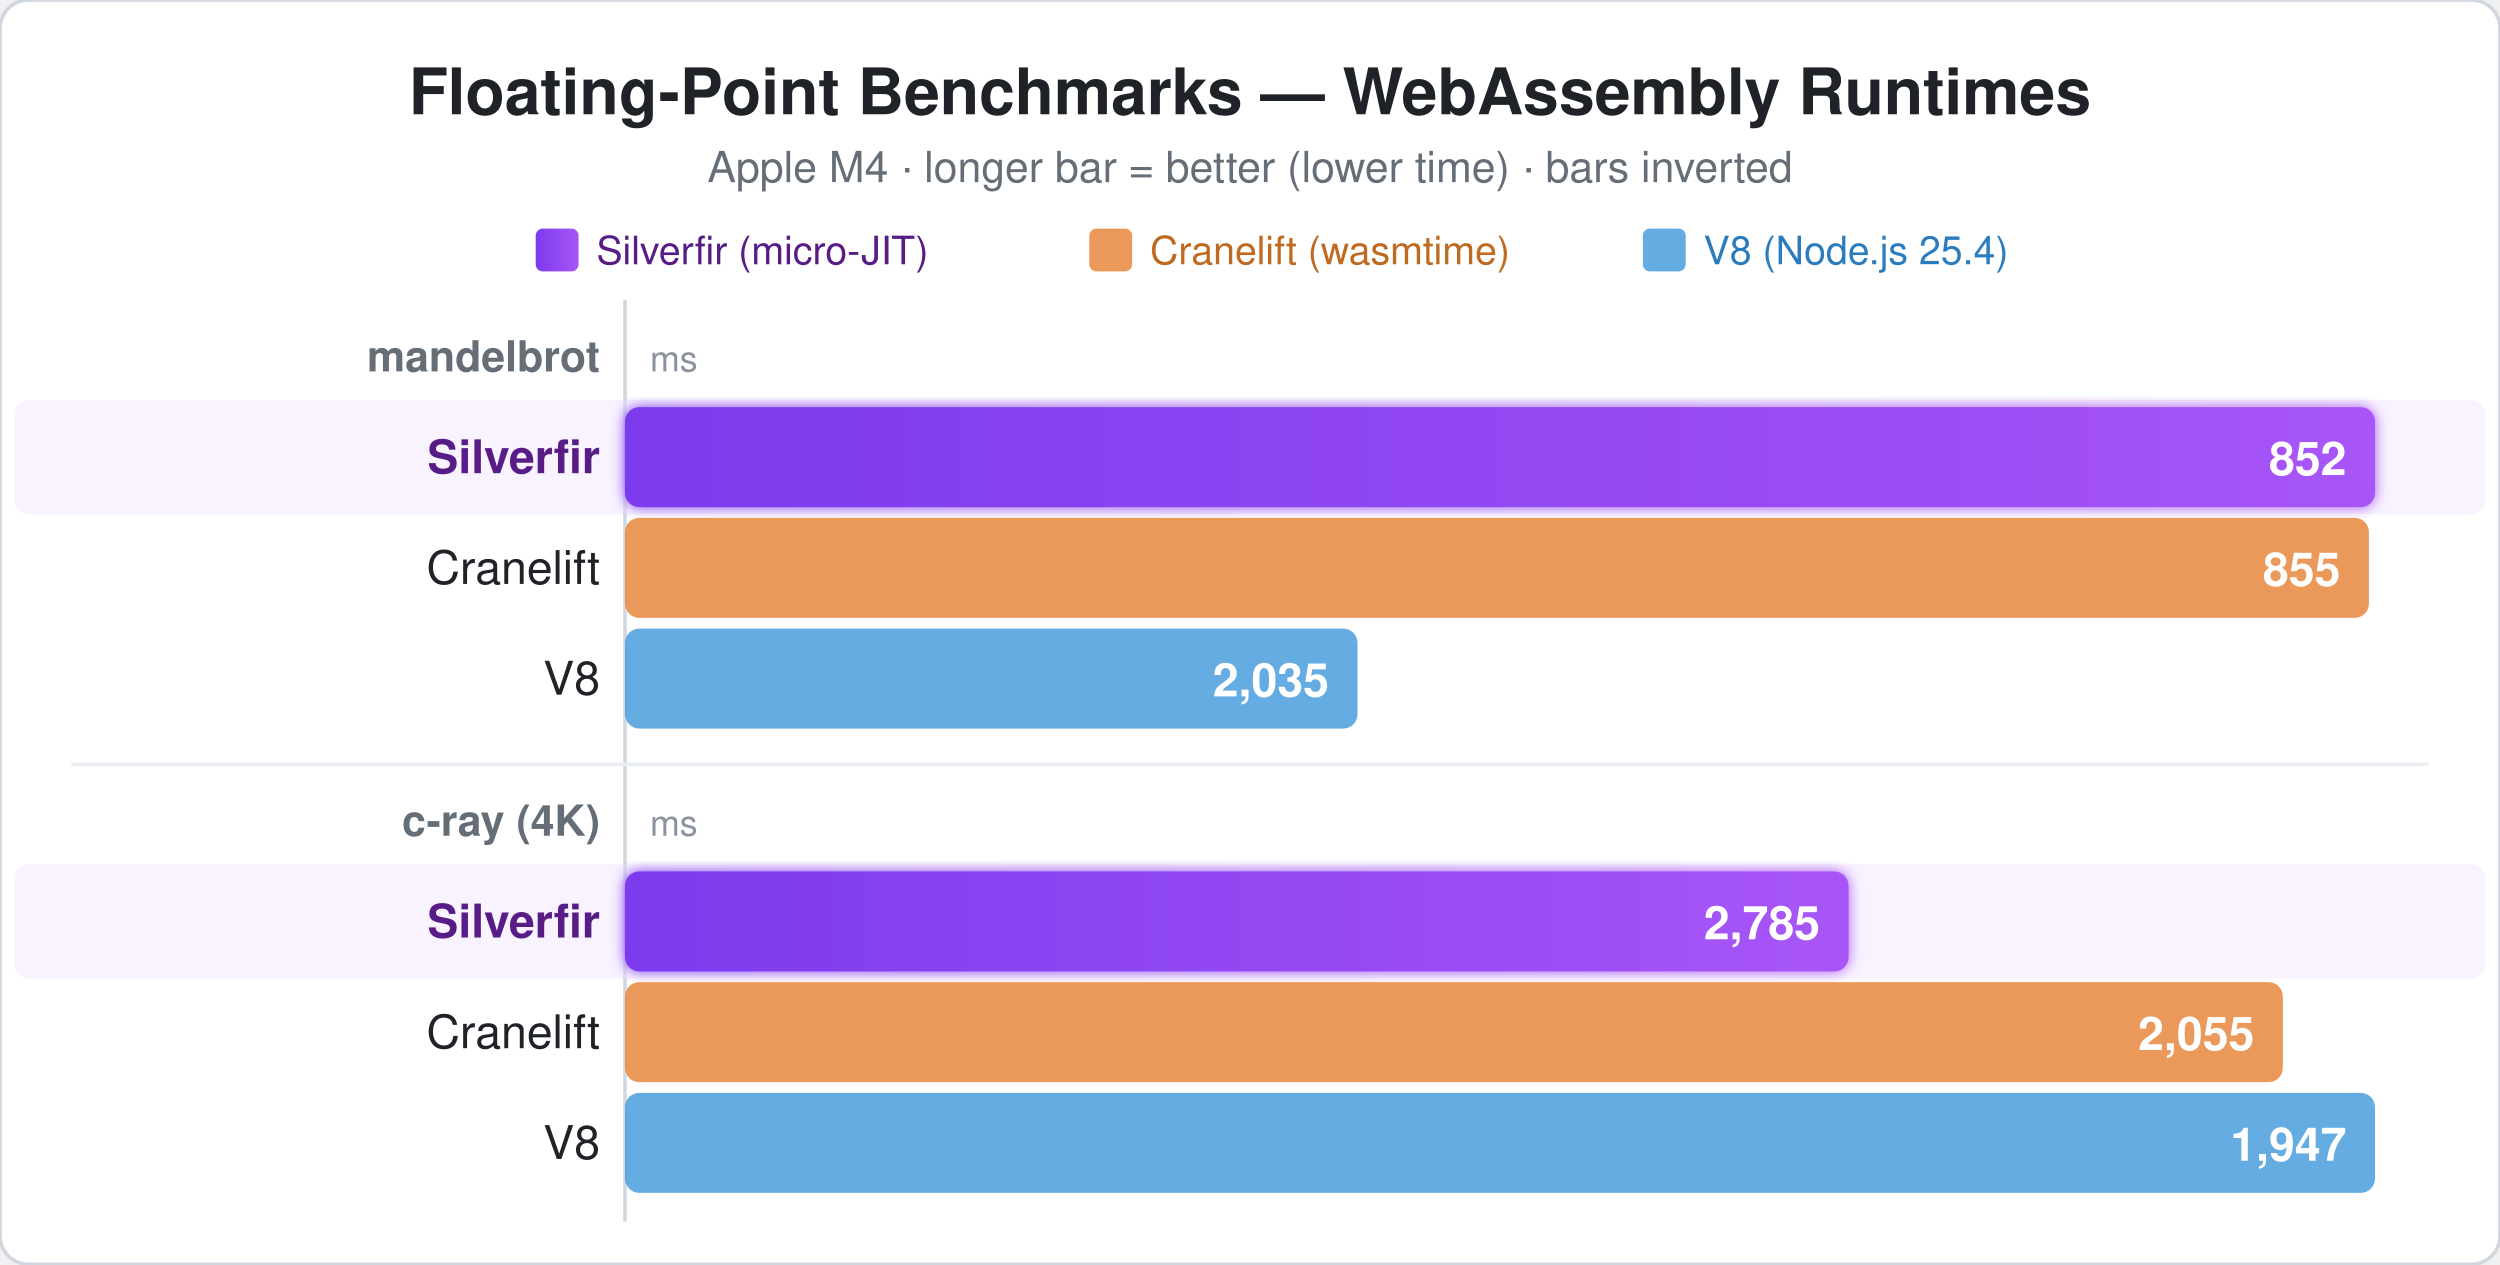
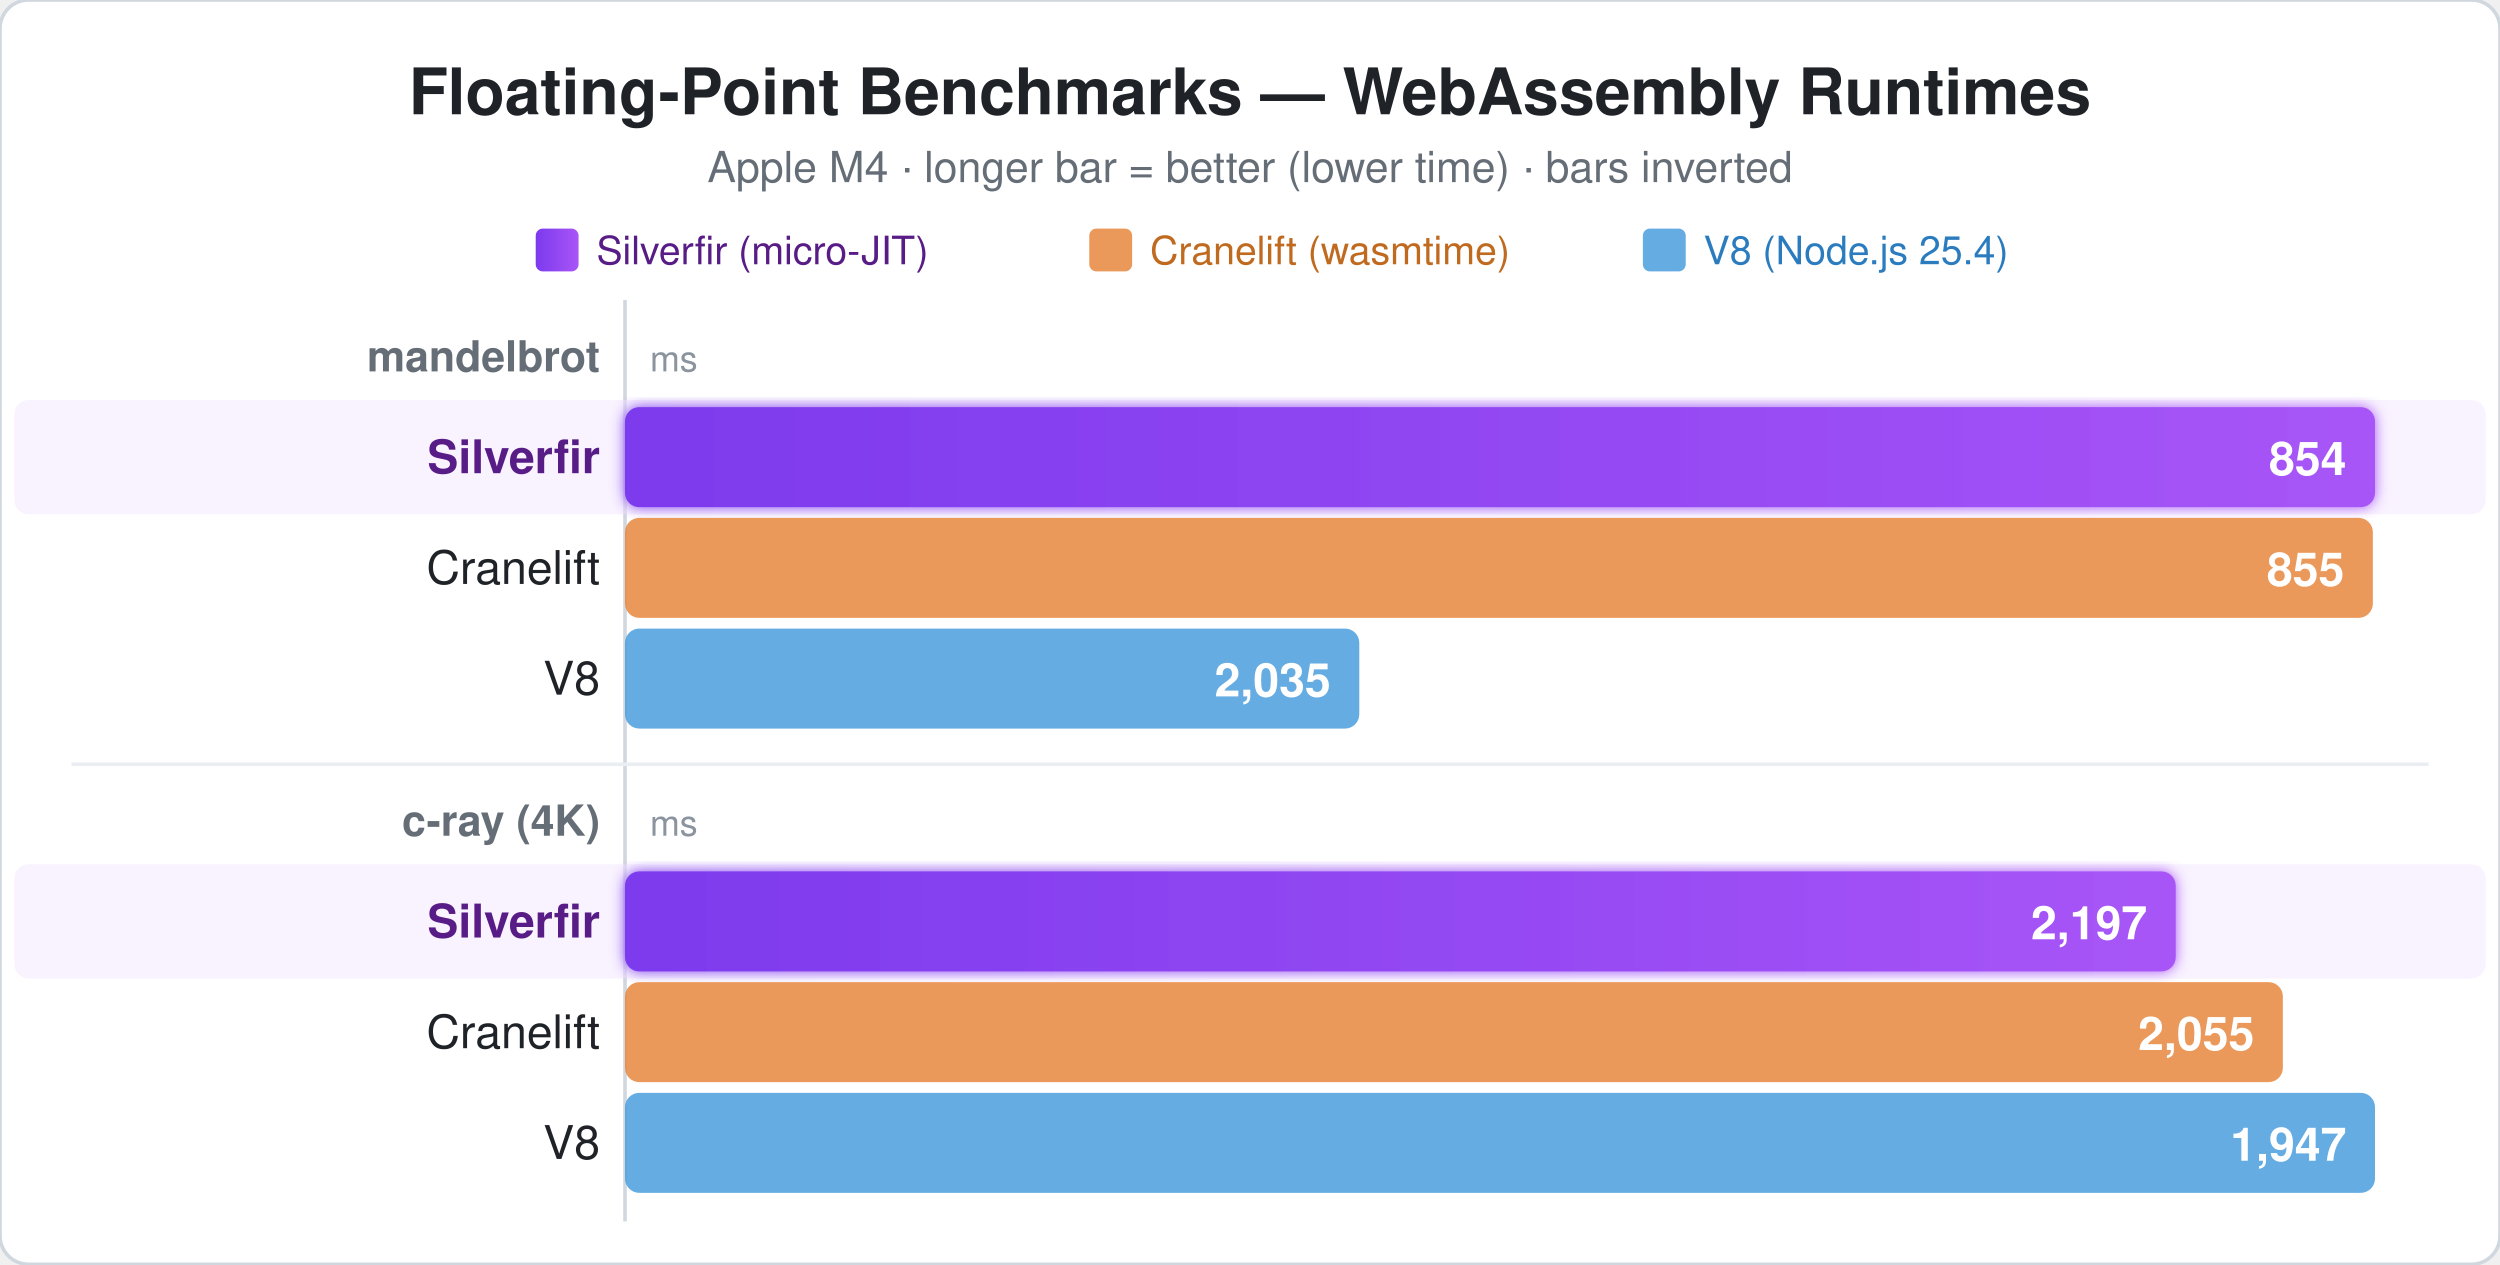
<svg xmlns="http://www.w3.org/2000/svg" role="img" viewBox="0 0 700 354" width="700" height="354">
  <defs>
    <linearGradient id="hlGrad" x1="0" y1="0" x2="1" y2="0">
      <stop offset="0%" stop-color="#7c3aed" />
      <stop offset="100%" stop-color="#a855f7" />
    </linearGradient>
    <filter id="glow">
      <feGaussianBlur stdDeviation="2" result="blur" />
      <feMerge>
        <feMergeNode in="blur" />
        <feMergeNode in="SourceGraphic" />
      </feMerge>
    </filter>
  </defs>
  <rect width="700" height="354" rx="8" ry="8" fill="#ffffff" stroke="#d0d7de" stroke-width="1" />
  <text x="350.0" y="32" text-anchor="middle" fill="#1f2328" font-family="Segoe UI,Helvetica,Arial,sans-serif" font-size="18" font-weight="600">Floating-Point Benchmarks — WebAssembly Runtimes</text>
  <text x="350.0" y="51" text-anchor="middle" fill="#656d76" font-family="Segoe UI,Helvetica,Arial,sans-serif" font-size="12">Apple M4  ·  longer bar = better (lower time)  ·  bars inverted</text>
  <rect x="150.0" y="64" width="12" height="12" rx="2" fill="url(#hlGrad)" />
  <text x="167.0" y="74" fill="#581c87" font-family="Segoe UI,Helvetica,Arial,sans-serif" font-size="11">Silverfir (micro-JIT)</text>
  <rect x="305.0" y="64" width="12" height="12" rx="2" fill="#e8873d" opacity="0.85" />
  <text x="322.0" y="74" fill="#bf6a1f" font-family="Segoe UI,Helvetica,Arial,sans-serif" font-size="11">Cranelift (wasmtime)</text>
  <rect x="460.0" y="64" width="12" height="12" rx="2" fill="#4a9ede" opacity="0.85" />
  <text x="477.0" y="74" fill="#2b7cbf" font-family="Segoe UI,Helvetica,Arial,sans-serif" font-size="11">V8 (Node.js 25.4)</text>
  <line x1="175" y1="84" x2="175" y2="342" stroke="#d0d7de" stroke-width="1" />
  <text x="168" y="104.0" text-anchor="end" fill="#656d76" font-family="Segoe UI,Helvetica,Arial,sans-serif" font-size="12" font-weight="600">mandelbrot</text>
  <text x="182" y="104.0" fill="#8b949e" font-family="Segoe UI,Helvetica,Arial,sans-serif" font-size="10">ms</text>
  <rect x="4" y="112" width="692" height="32" rx="4" fill="#f3e8ff" opacity="0.5" />
  <text x="168" y="132.5" text-anchor="end" fill="#581c87" font-family="Segoe UI,Helvetica,Arial,sans-serif" font-size="13" font-weight="700">Silverfir</text>
  <rect x="175" y="114" width="490.0" height="28" rx="4" fill="url(#hlGrad)" filter="url(#glow)">
    <animate attributeName="width" from="0" to="490.0" dur="0.35s" fill="freeze" />
  </rect>
-   <text x="657.0" y="133.0" text-anchor="end" fill="#ffffff" font-family="Segoe UI,Helvetica,Arial,sans-serif" font-size="13" font-weight="700">852</text>
+   <text x="657.0" y="133.0" text-anchor="end" fill="#ffffff" font-family="Segoe UI,Helvetica,Arial,sans-serif" font-size="13" font-weight="700">854</text>
  <text x="168" y="163.5" text-anchor="end" fill="#1f2328" font-family="Segoe UI,Helvetica,Arial,sans-serif" font-size="13" font-weight="400">Cranelift</text>
-   <rect x="175" y="145" width="488.3" height="28" rx="4" fill="#e8873d" opacity="0.85">
-     <animate attributeName="width" from="0" to="488.3" dur="0.39s" fill="freeze" />
+   <rect x="175" y="145" width="489.4" height="28" rx="4" fill="#e8873d" opacity="0.85">
+     <animate attributeName="width" from="0" to="489.4" dur="0.39s" fill="freeze" />
  </rect>
-   <text x="655.3" y="164.0" text-anchor="end" fill="#ffffff" font-family="Segoe UI,Helvetica,Arial,sans-serif" font-size="13" font-weight="700">855</text>
+   <text x="656.4" y="164.0" text-anchor="end" fill="#ffffff" font-family="Segoe UI,Helvetica,Arial,sans-serif" font-size="13" font-weight="700">855</text>
  <text x="168" y="194.5" text-anchor="end" fill="#1f2328" font-family="Segoe UI,Helvetica,Arial,sans-serif" font-size="13" font-weight="400">V8</text>
-   <rect x="175" y="176" width="205.1" height="28" rx="4" fill="#4a9ede" opacity="0.85">
-     <animate attributeName="width" from="0" to="205.1" dur="0.43s" fill="freeze" />
+   <rect x="175" y="176" width="205.6" height="28" rx="4" fill="#4a9ede" opacity="0.85">
+     <animate attributeName="width" from="0" to="205.6" dur="0.43s" fill="freeze" />
  </rect>
-   <text x="372.1" y="195.0" text-anchor="end" fill="#ffffff" font-family="Segoe UI,Helvetica,Arial,sans-serif" font-size="13" font-weight="700">2,035</text>
+   <text x="372.6" y="195.0" text-anchor="end" fill="#ffffff" font-family="Segoe UI,Helvetica,Arial,sans-serif" font-size="13" font-weight="700">2,035</text>
  <line x1="20" y1="214" x2="680" y2="214" stroke="#eaeef2" stroke-width="1" />
  <text x="168" y="234.0" text-anchor="end" fill="#656d76" font-family="Segoe UI,Helvetica,Arial,sans-serif" font-size="12" font-weight="600">c-ray (4K)</text>
  <text x="182" y="234.0" fill="#8b949e" font-family="Segoe UI,Helvetica,Arial,sans-serif" font-size="10">ms</text>
  <rect x="4" y="242" width="692" height="32" rx="4" fill="#f3e8ff" opacity="0.5" />
  <text x="168" y="262.5" text-anchor="end" fill="#581c87" font-family="Segoe UI,Helvetica,Arial,sans-serif" font-size="13" font-weight="700">Silverfir</text>
-   <rect x="175" y="244" width="342.6" height="28" rx="4" fill="url(#hlGrad)" filter="url(#glow)">
-     <animate attributeName="width" from="0" to="342.6" dur="0.39s" fill="freeze" />
+   <rect x="175" y="244" width="434.2" height="28" rx="4" fill="url(#hlGrad)" filter="url(#glow)">
+     <animate attributeName="width" from="0" to="434.2" dur="0.39s" fill="freeze" />
  </rect>
-   <text x="509.6" y="263.0" text-anchor="end" fill="#ffffff" font-family="Segoe UI,Helvetica,Arial,sans-serif" font-size="13" font-weight="700">2,785</text>
+   <text x="601.2" y="263.0" text-anchor="end" fill="#ffffff" font-family="Segoe UI,Helvetica,Arial,sans-serif" font-size="13" font-weight="700">2,197</text>
  <text x="168" y="293.5" text-anchor="end" fill="#1f2328" font-family="Segoe UI,Helvetica,Arial,sans-serif" font-size="13" font-weight="400">Cranelift</text>
  <rect x="175" y="275" width="464.2" height="28" rx="4" fill="#e8873d" opacity="0.85">
    <animate attributeName="width" from="0" to="464.2" dur="0.43s" fill="freeze" />
  </rect>
  <text x="631.2" y="294.0" text-anchor="end" fill="#ffffff" font-family="Segoe UI,Helvetica,Arial,sans-serif" font-size="13" font-weight="700">2,055</text>
  <text x="168" y="324.5" text-anchor="end" fill="#1f2328" font-family="Segoe UI,Helvetica,Arial,sans-serif" font-size="13" font-weight="400">V8</text>
  <rect x="175" y="306" width="490.0" height="28" rx="4" fill="#4a9ede" opacity="0.85">
    <animate attributeName="width" from="0" to="490.0" dur="0.47s" fill="freeze" />
  </rect>
  <text x="657.0" y="325.0" text-anchor="end" fill="#ffffff" font-family="Segoe UI,Helvetica,Arial,sans-serif" font-size="13" font-weight="700">1,947</text>
</svg>
